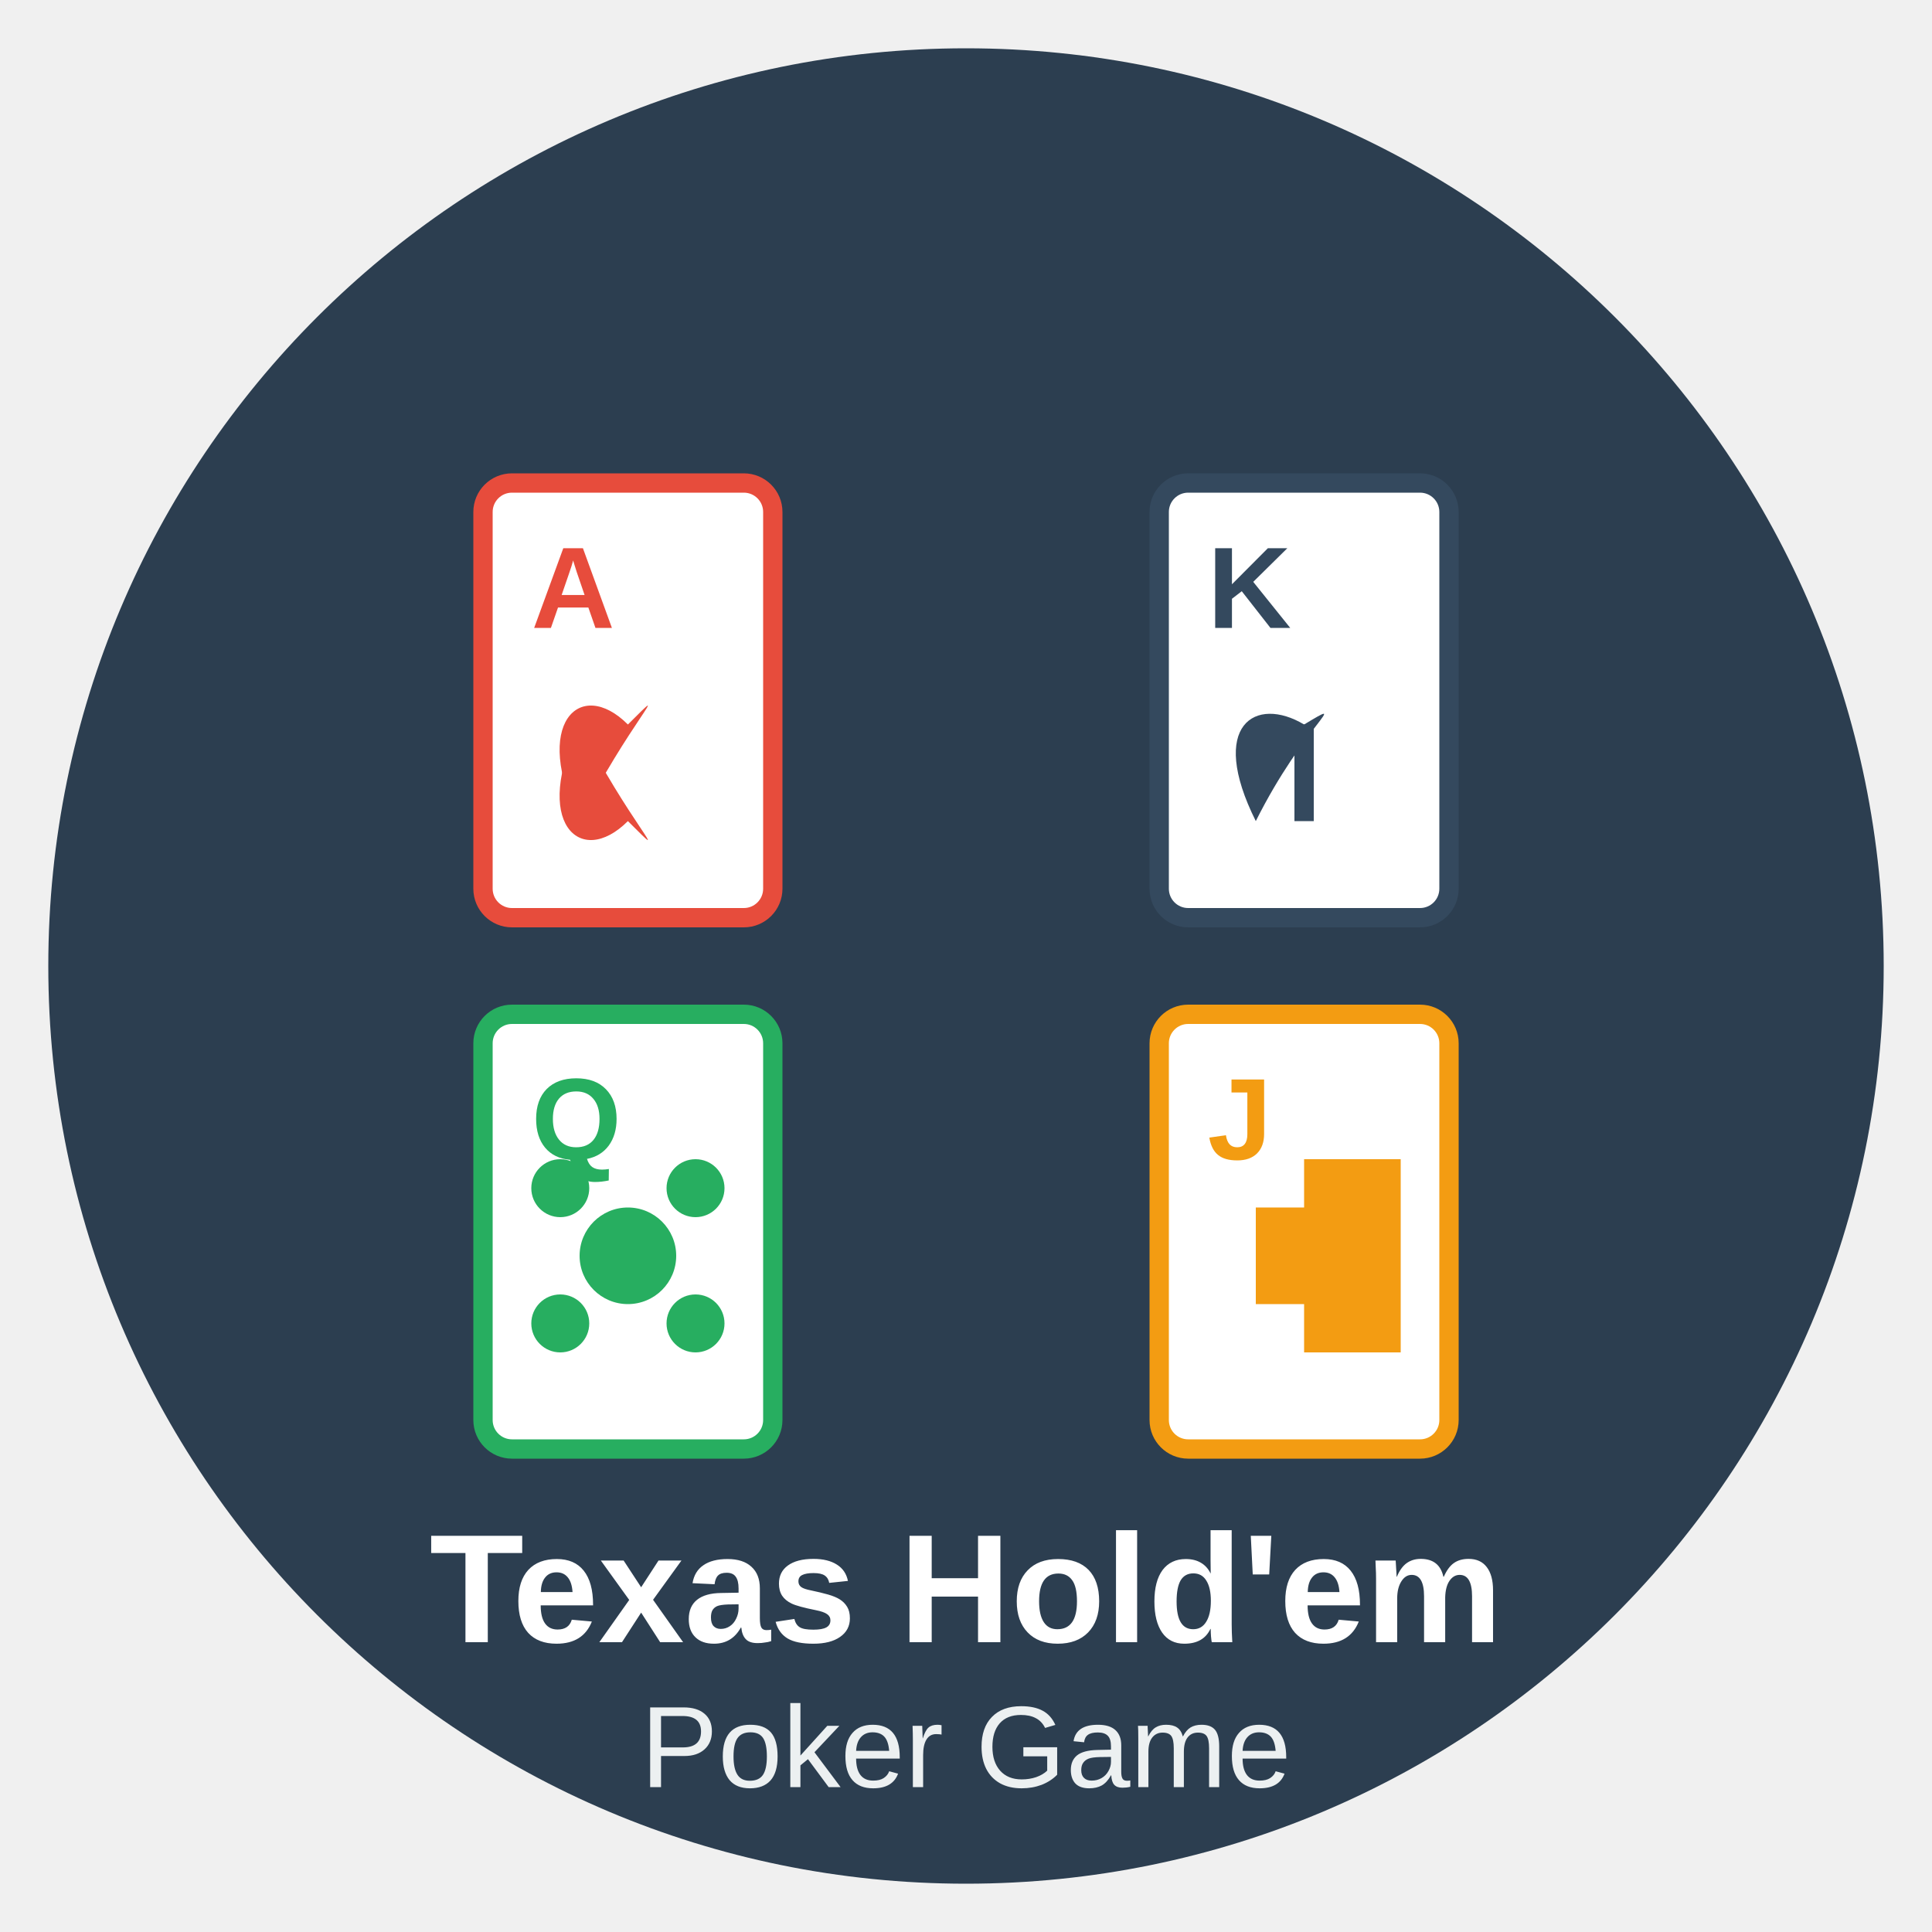
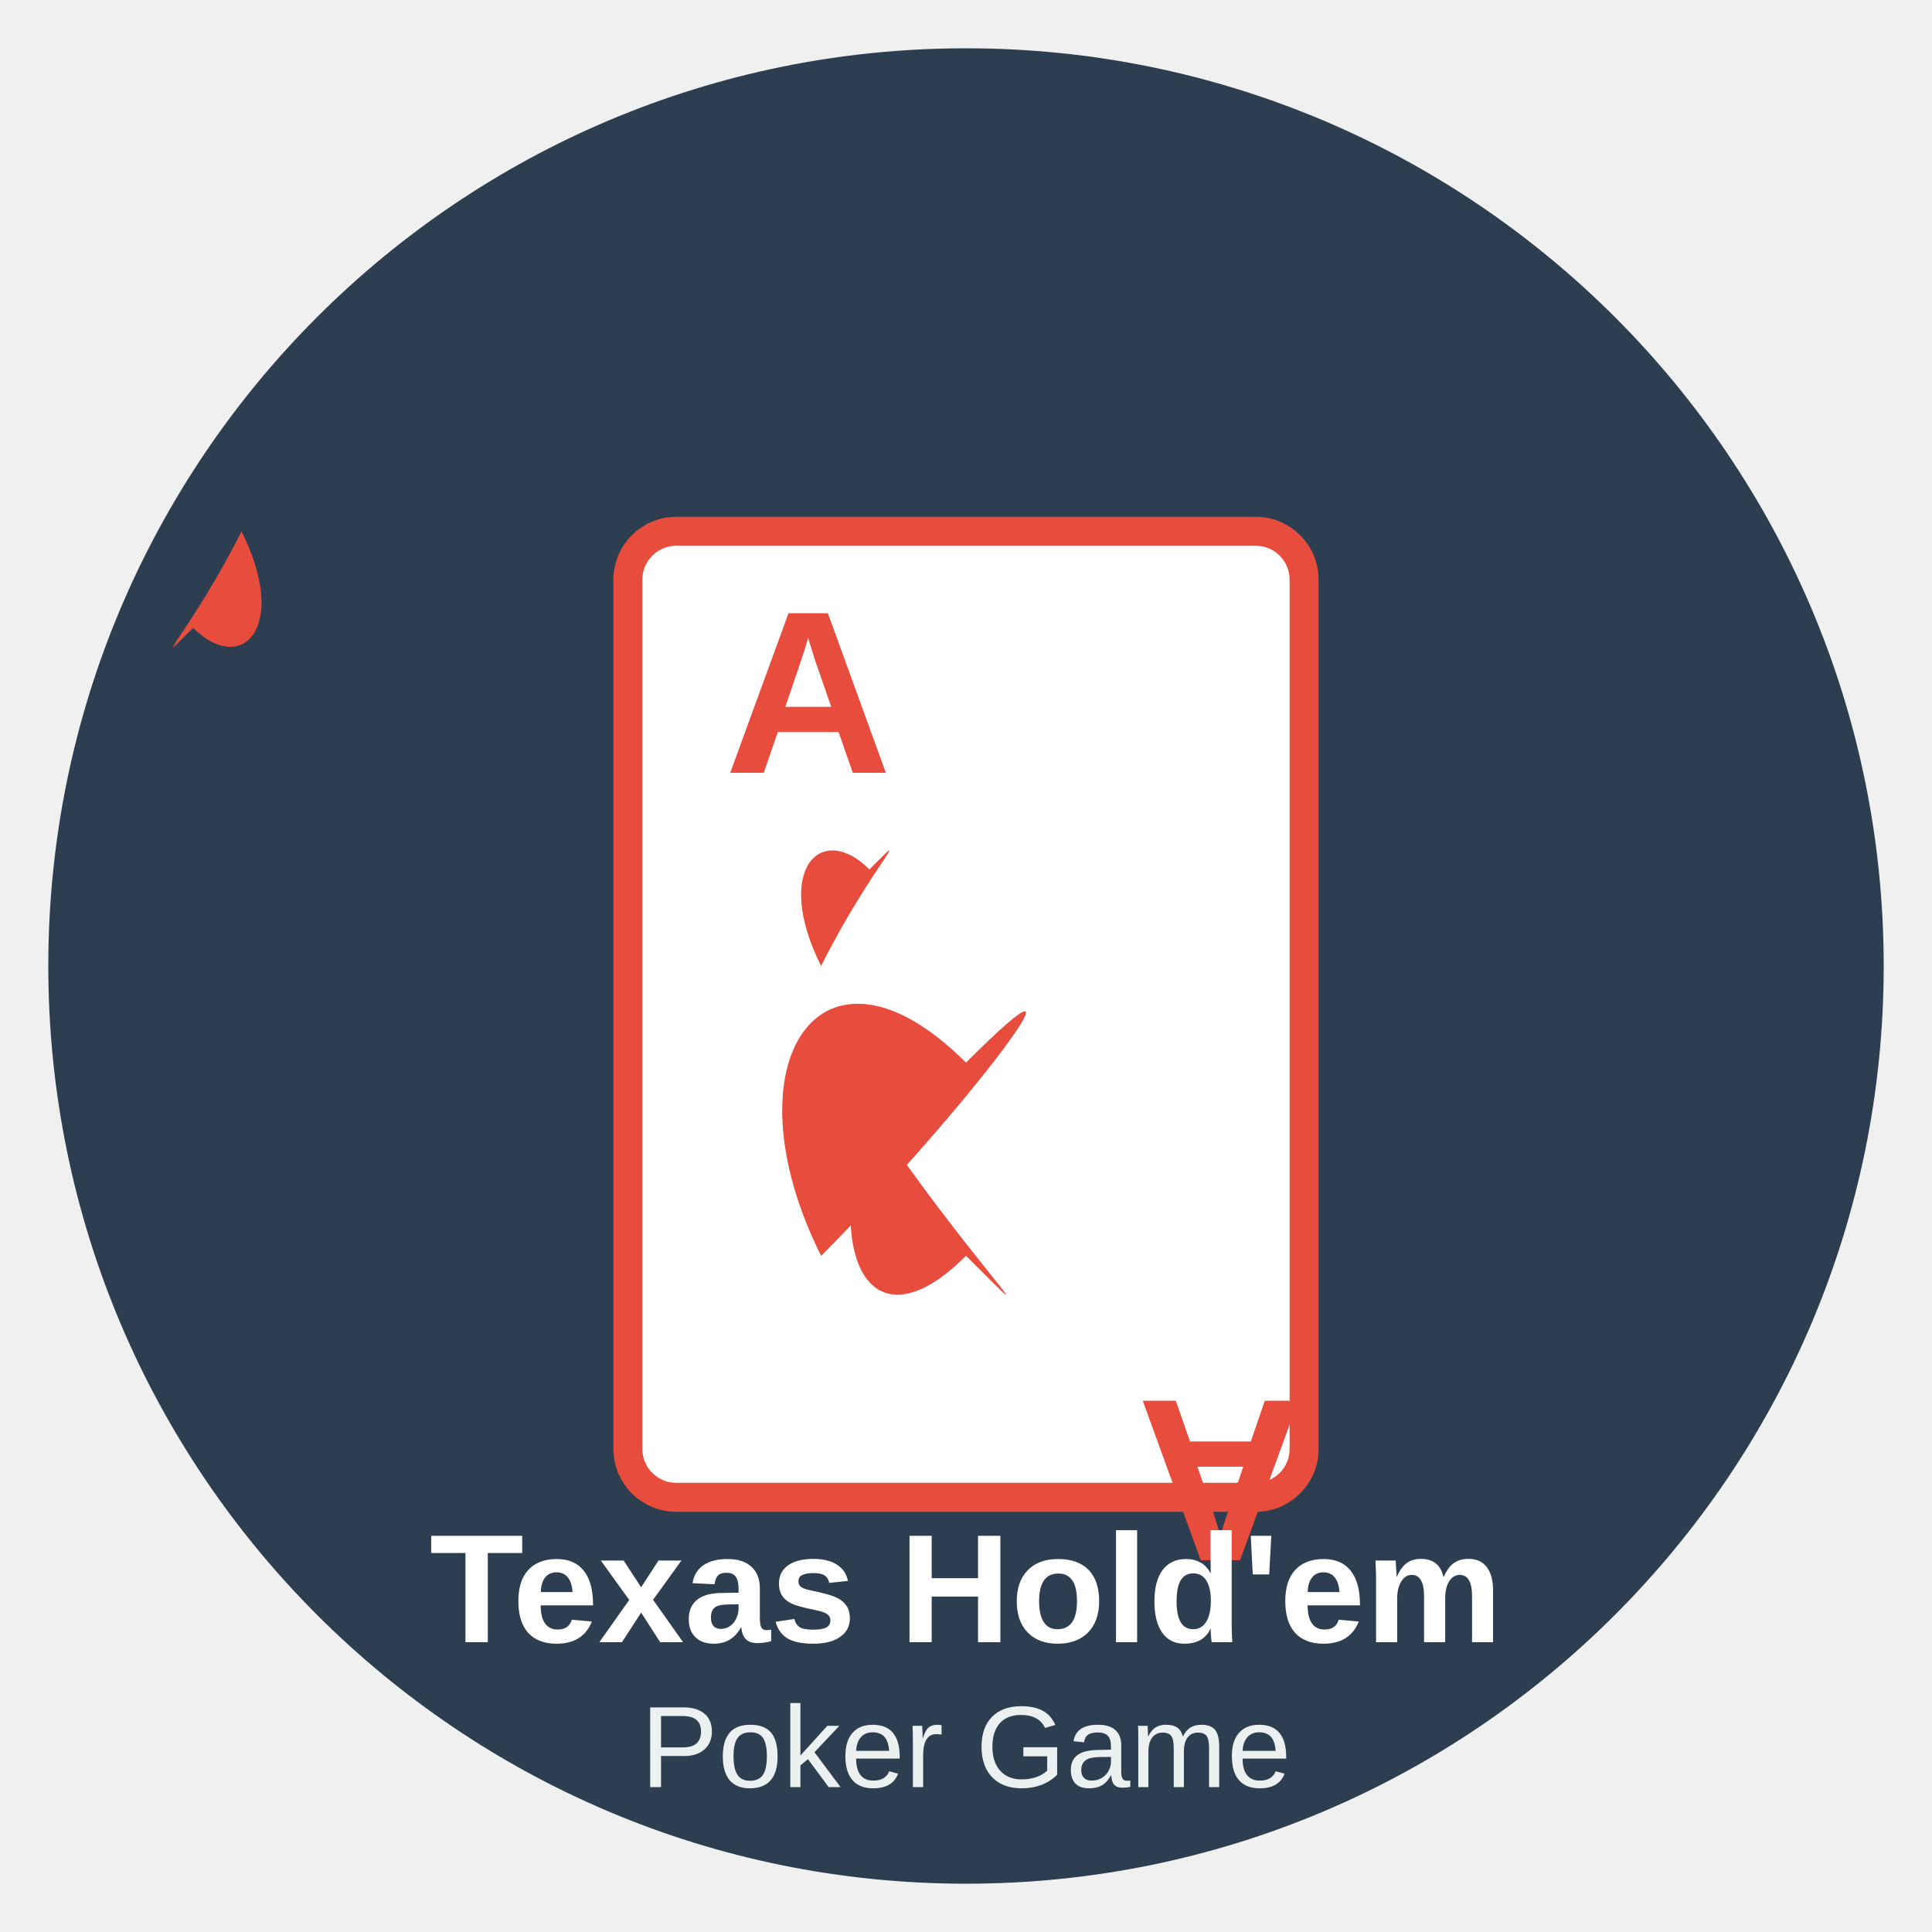
<svg xmlns="http://www.w3.org/2000/svg" width="200" height="200" viewBox="0 0 200 200">
  <circle cx="100" cy="100" r="95" fill="#2c3e50" />
-   <rect x="50" y="50" width="30" height="45" rx="3" fill="#ffffff" stroke="#e74c3c" stroke-width="2" />
-   <text x="55" y="65" font-family="Arial, sans-serif" font-size="12" font-weight="bold" fill="#e74c3c">A</text>
-   <path d="M65 75 C60 70, 55 75, 60 85 C65 75, 70 70, 65 75 Z" fill="#e74c3c" />
-   <path d="M65 85 C60 90, 55 85, 60 75 C65 85, 70 90, 65 85 Z" fill="#e74c3c" />
-   <rect x="120" y="50" width="30" height="45" rx="3" fill="#ffffff" stroke="#34495e" stroke-width="2" />
-   <text x="125" y="65" font-family="Arial, sans-serif" font-size="12" font-weight="bold" fill="#34495e">K</text>
-   <path d="M135 75 C130 72, 125 75, 130 85 C135 75, 140 72, 135 75 Z" fill="#34495e" />
-   <path d="M135 75 C135 78, 135 82, 135 85" fill="none" stroke="#34495e" stroke-width="2" />
-   <rect x="50" y="105" width="30" height="45" rx="3" fill="#ffffff" stroke="#27ae60" stroke-width="2" />
-   <text x="55" y="120" font-family="Arial, sans-serif" font-size="12" font-weight="bold" fill="#27ae60">Q</text>
-   <circle cx="65" cy="130" r="5" fill="#27ae60" />
-   <circle cx="58" cy="123" r="3" fill="#27ae60" />
-   <circle cx="72" cy="123" r="3" fill="#27ae60" />
-   <circle cx="58" cy="137" r="3" fill="#27ae60" />
-   <circle cx="72" cy="137" r="3" fill="#27ae60" />
-   <rect x="120" y="105" width="30" height="45" rx="3" fill="#ffffff" stroke="#f39c12" stroke-width="2" />
-   <text x="125" y="120" font-family="Arial, sans-serif" font-size="12" font-weight="bold" fill="#f39c12">J</text>
-   <rect x="130" y="125" width="10" height="10" fill="#f39c12" />
-   <rect x="135" y="120" width="10" height="10" fill="#f39c12" />
-   <rect x="135" y="130" width="10" height="10" fill="#f39c12" />
+   <rect x="65" y="55" width="70" height="100" rx="5" fill="#ffffff" stroke="#e74c3c" stroke-width="3" />
+   <text x="75" y="80" font-family="'Arial Black', Arial, sans-serif" font-size="24" font-weight="bold" fill="#e74c3c">A</text>
+   <path d="M90 90 C85 85, 80 90, 85 100 C90 90, 95 85, 90 90 Z" fill="#e74c3c" />
+   <path d="M100 110 C85 95, 75 110, 85 130 C100 115, 115 95, 100 110 Z" fill="#e74c3c" />
+   <path d="M100 130 C90 140, 85 130, 90 115 C100 130, 110 140, 100 130 Z" fill="#e74c3c" />
+   <g transform="translate(135, 145) rotate(180)">
+     <text font-family="'Arial Black', Arial, sans-serif" font-size="24" font-weight="bold" fill="#e74c3c">A</text>
+   </g>
+   <g transform="translate(110, 155) rotate(180)">
+     <path d="M90 90 C85 85, 80 90, 85 100 C90 90, 95 85, 90 90 Z" fill="#e74c3c" />
+   </g>
  <text x="100" y="170" font-family="Arial, sans-serif" font-size="16" font-weight="bold" fill="#ffffff" text-anchor="middle">Texas Hold'em</text>
  <text x="100" y="185" font-family="Arial, sans-serif" font-size="12" fill="#ecf0f1" text-anchor="middle">Poker Game</text>
</svg>
